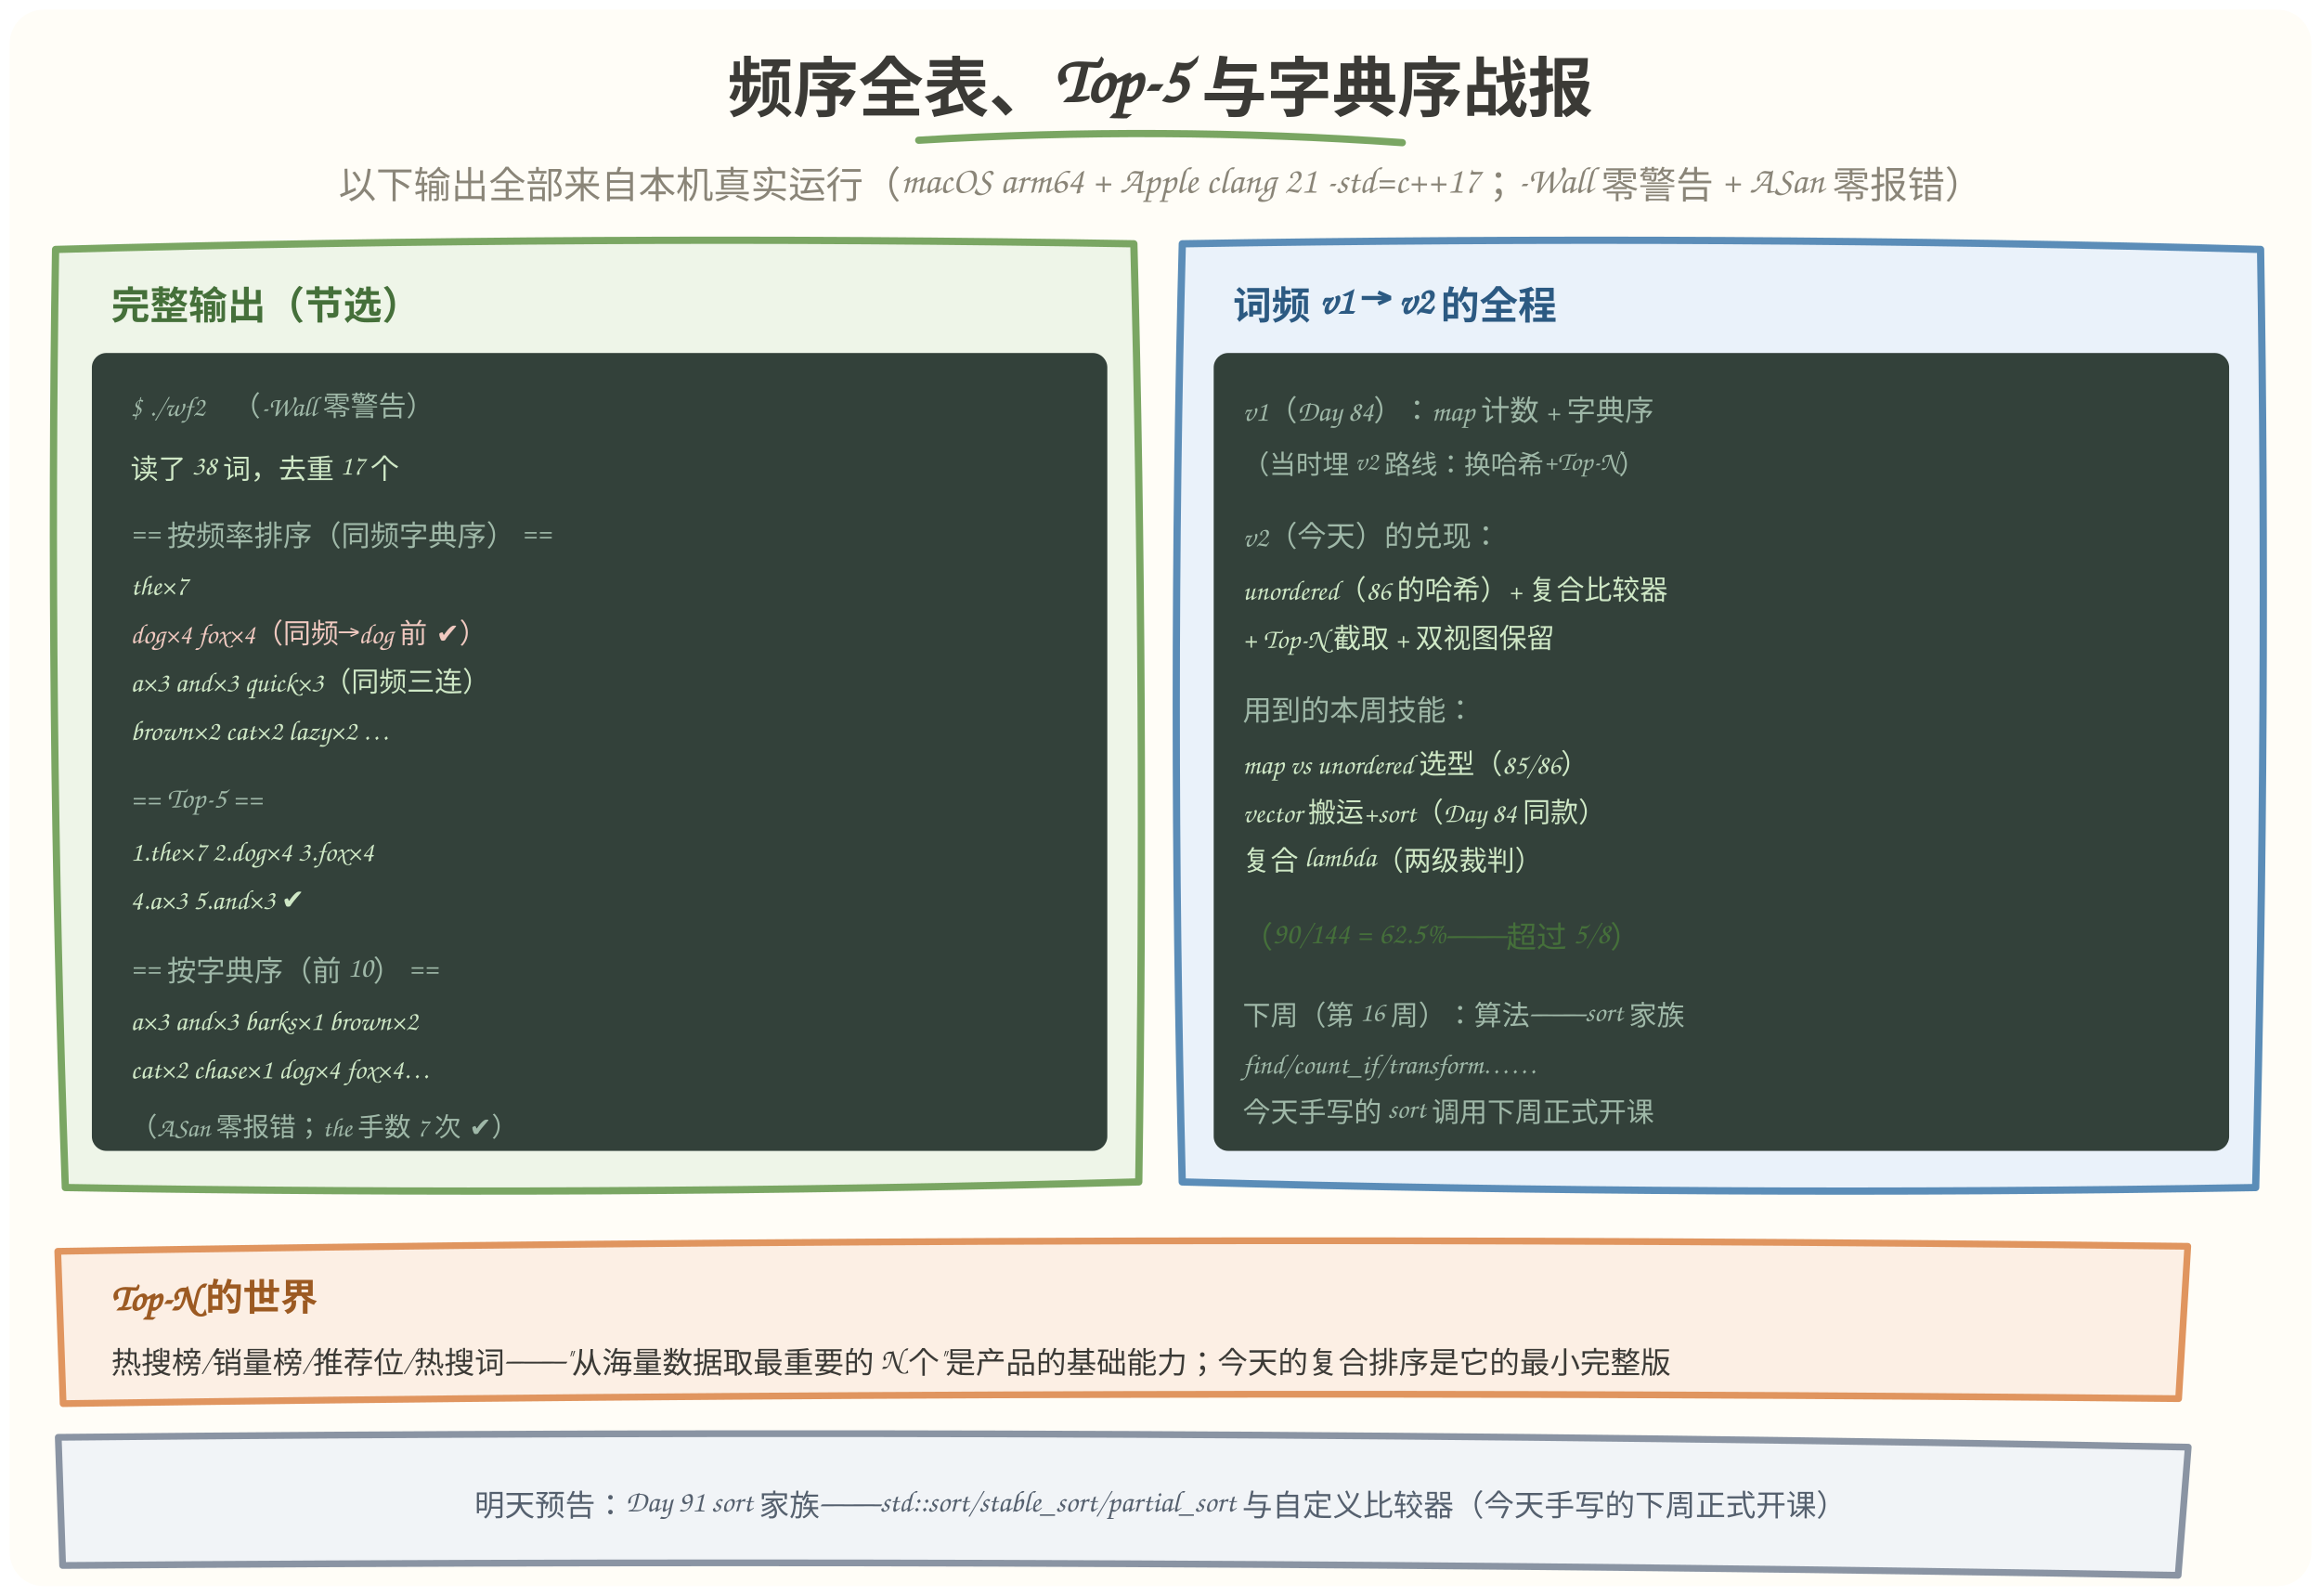
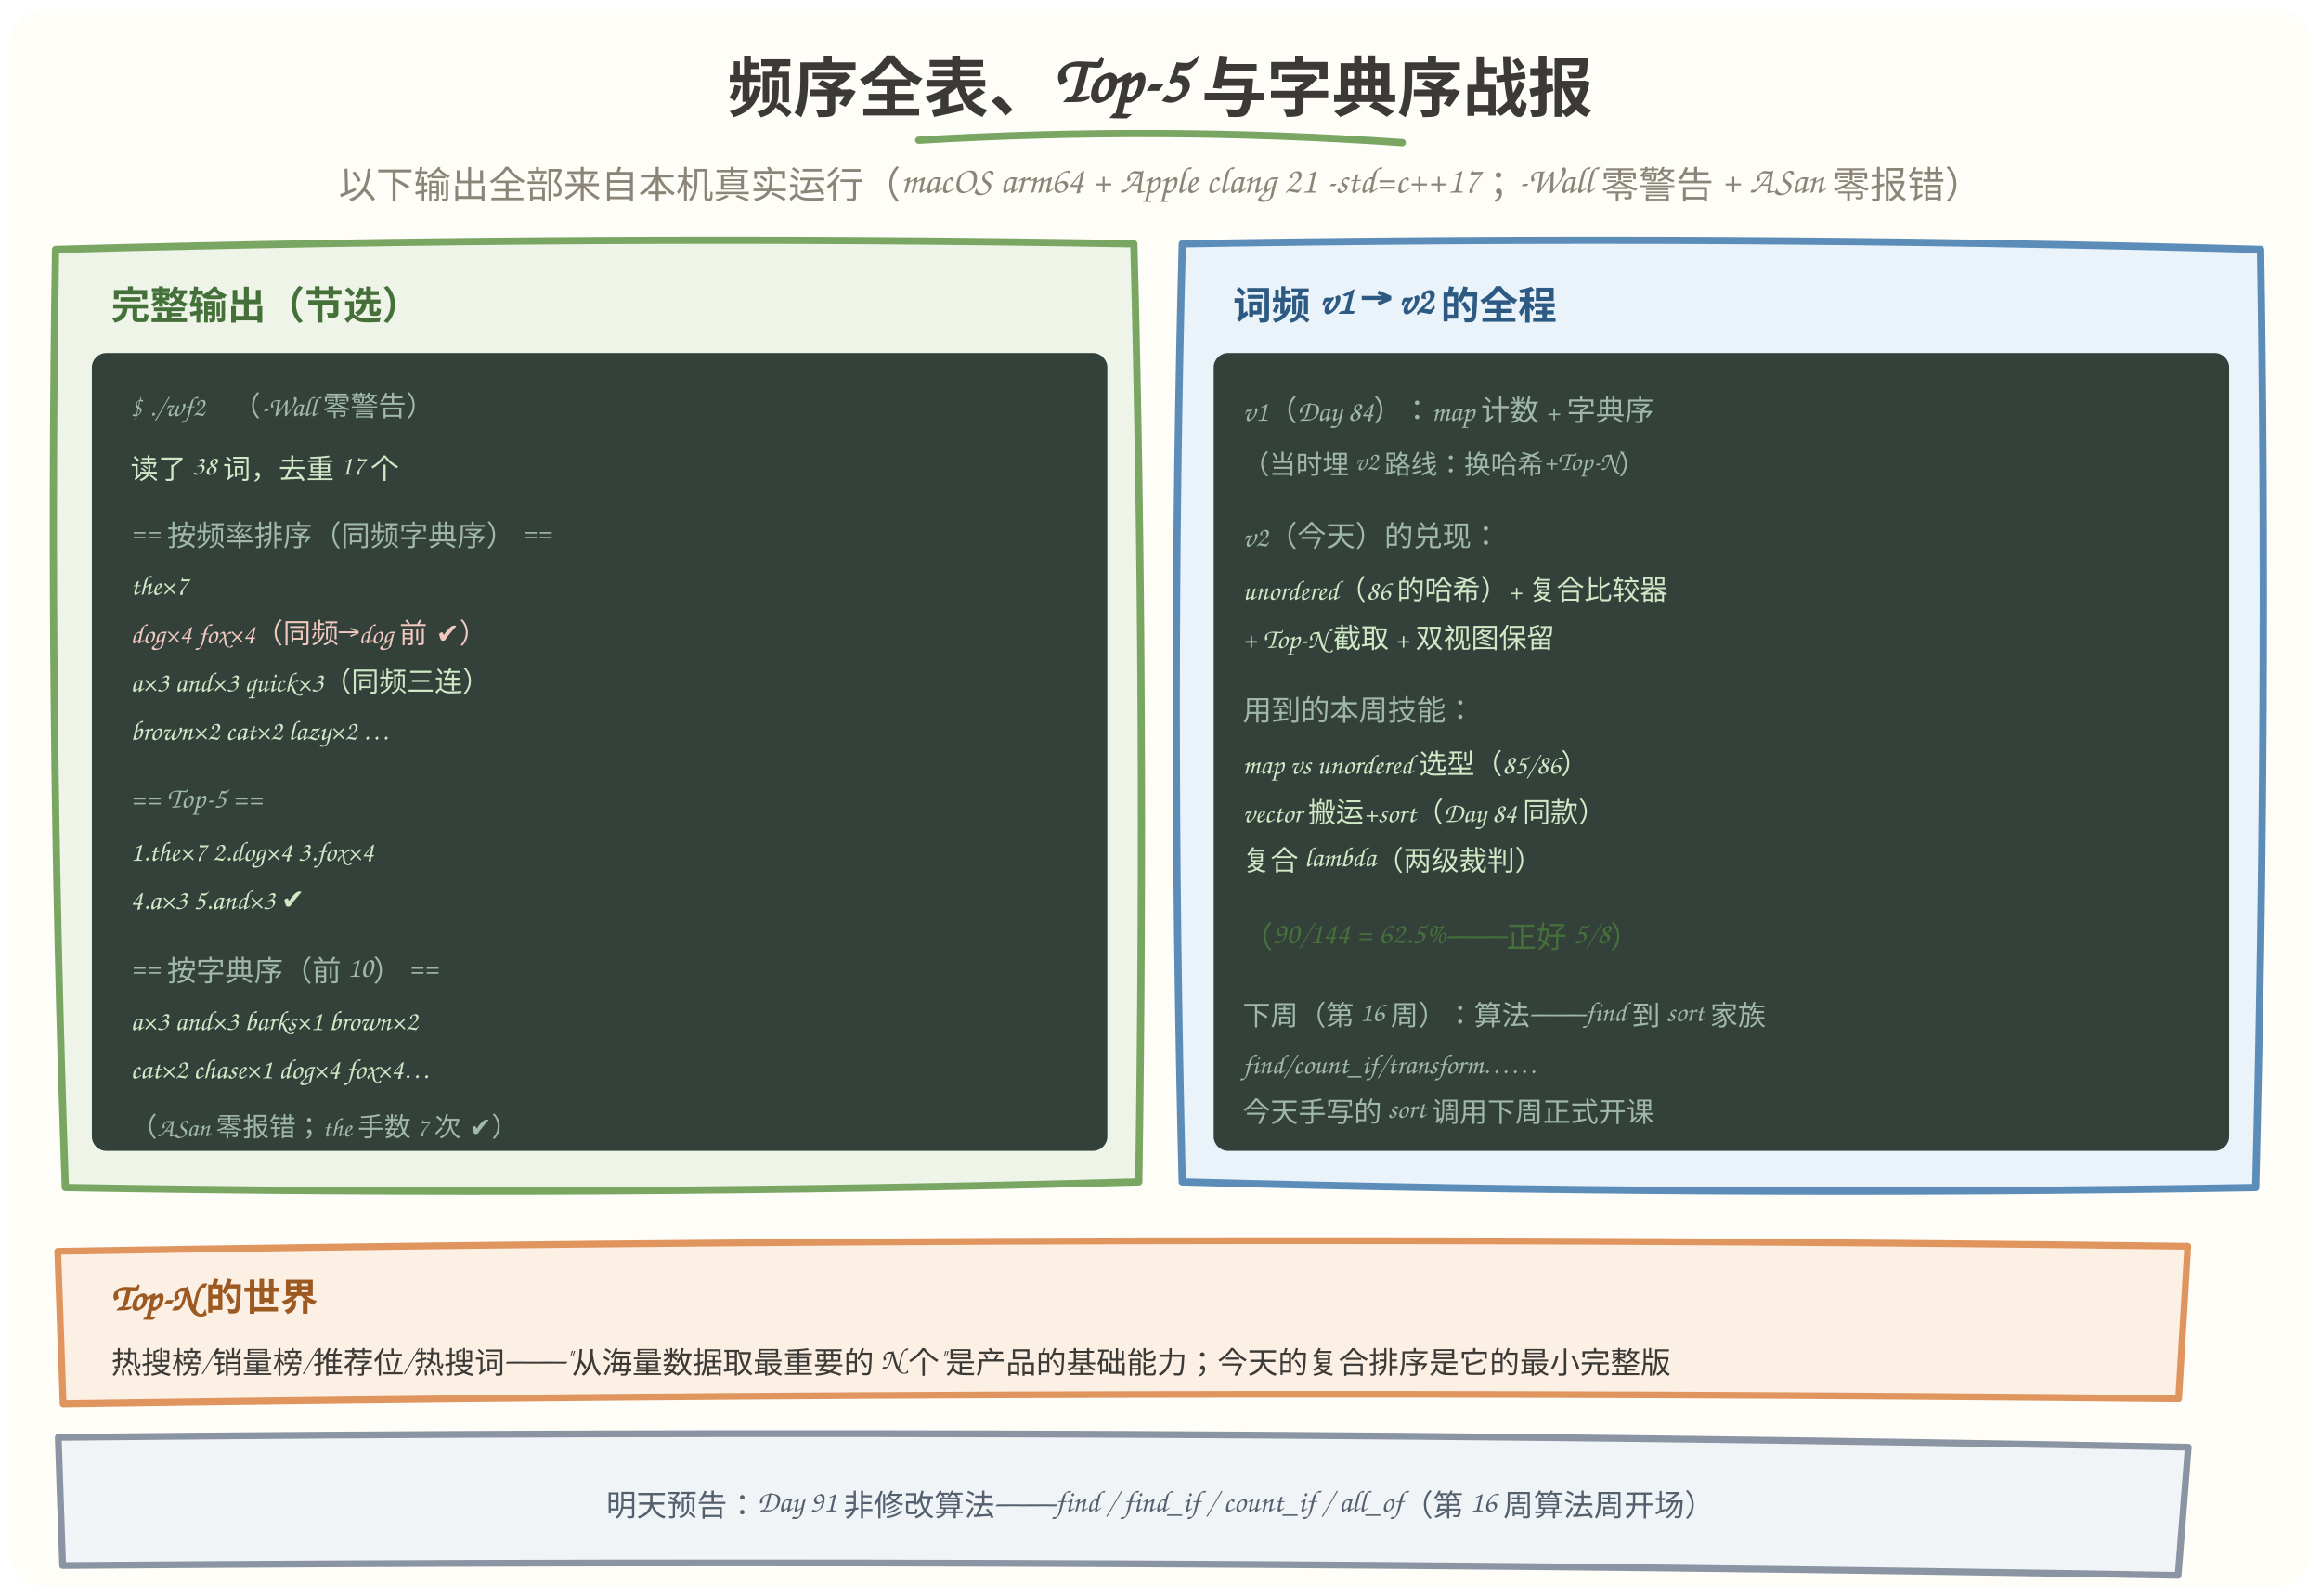
<svg xmlns="http://www.w3.org/2000/svg" viewBox="0 0 960 660" font-family="'Kaiti SC','KaiTi','Comic Sans MS',cursive">
  <rect x="4" y="4" width="952" height="652" rx="14" fill="#fffdf7" />
  <g stroke-linecap="round" stroke-linejoin="round">
    <text x="480" y="46" text-anchor="middle" font-size="27" font-weight="bold" fill="#3b3a36">频序全表、Top-5 与字典序战报</text>
    <path d="M 380,58 Q 480,52 580,59" fill="none" stroke="#7aa663" stroke-width="3" />
    <text x="480" y="82" text-anchor="middle" font-size="15.5" fill="#8a8578">以下输出全部来自本机真实运行（macOS arm64 + Apple clang 21 -std=c++17；-Wall 零警告 + ASan 零报错）</text>
    <path d="M 24,102 Q 248,97 470,102 Q 474,290 470,490 Q 248,495 26,490 Q 20,290 24,102 Z" fill="#eef5e8" stroke="#7aa663" stroke-width="3" transform="rotate(-0.3 247 296)" />
    <text x="46" y="132" font-size="16" font-weight="bold" fill="#45703a">完整输出（节选）</text>
    <rect x="38" y="146" width="420" height="330" rx="6" fill="#33413a" />
    <text x="54" y="172" font-size="11.5" fill="#9fb8a8">$ ./wf2　（-Wall 零警告）</text>
    <text x="54" y="198" font-size="11.5" fill="#cfe8c6">读了 38 词，去重 17 个</text>
    <text x="54" y="224" font-size="12" fill="#9fb8a8">== 按频率排序（同频字典序） ==</text>
    <text x="54" y="246" font-size="11.5" fill="#cfe8c6">the×7</text>
    <text x="54" y="266" font-size="11.5" fill="#f0c9c0">dog×4 fox×4（同频→dog 前 ✔）</text>
    <text x="54" y="286" font-size="11.5" fill="#cfe8c6">a×3 and×3 quick×3（同频三连）</text>
    <text x="54" y="306" font-size="11.5" fill="#cfe8c6">brown×2 cat×2 lazy×2 …</text>
    <text x="54" y="334" font-size="12" fill="#9fb8a8">== Top-5 ==</text>
    <text x="54" y="356" font-size="11.5" fill="#cfe8c6">1.the×7 2.dog×4 3.fox×4</text>
    <text x="54" y="376" font-size="11.5" fill="#cfe8c6">4.a×3 5.and×3 ✔</text>
    <text x="54" y="404" font-size="12" fill="#9fb8a8">== 按字典序（前 10） ==</text>
    <text x="54" y="426" font-size="11.5" fill="#cfe8c6">a×3 and×3 barks×1 brown×2</text>
    <text x="54" y="446" font-size="11.5" fill="#cfe8c6">cat×2 chase×1 dog×4 fox×4…</text>
    <text x="54" y="470" font-size="11" fill="#9fb8a8">（ASan 零报错；the 手数 7 次 ✔）</text>
    <path d="M 488,102 Q 712,97 934,102 Q 938,290 934,490 Q 712,495 490,490 Q 484,290 488,102 Z" fill="#eaf2fa" stroke="#5b8db8" stroke-width="3" transform="rotate(0.3 711 296)" />
    <text x="510" y="132" font-size="16" font-weight="bold" fill="#2c5a82">词频 v1 → v2 的全程</text>
    <rect x="502" y="146" width="420" height="330" rx="6" fill="#33413a" />
    <text x="514" y="174" font-size="12" fill="#9fb8a8">v1（Day 84）：map 计数 + 字典序</text>
    <text x="514" y="196" font-size="11" fill="#9fb8a8">（当时埋 v2 路线：换哈希+Top-N）</text>
    <text x="514" y="226" font-size="12" fill="#9fb8a8">v2（今天）的兑现：</text>
    <text x="514" y="248" font-size="11.5" fill="#cfe8c6">unordered（86 的哈希）+ 复合比较器</text>
    <text x="514" y="268" font-size="11.5" fill="#cfe8c6">　+ Top-N 截取 + 双视图保留</text>
    <text x="514" y="298" font-size="12" fill="#9fb8a8">用到的本周技能：</text>
    <text x="514" y="320" font-size="11.5" fill="#cfe8c6">map vs unordered 选型（85/86）</text>
    <text x="514" y="340" font-size="11.5" fill="#cfe8c6">vector 搬运+sort（Day 84 同款）</text>
    <text x="514" y="360" font-size="11.5" fill="#cfe8c6">复合 lambda（两级裁判）</text>
-     <text x="514" y="392" font-size="12.5" fill="#45703a">（90/144 = 62.5%——超过 5/8）</text>
-     <text x="514" y="424" font-size="11.5" fill="#9fb8a8">下周（第 16 周）：算法——sort 家族</text>
+     <text x="514" y="392" font-size="12.5" fill="#45703a">（90/144 = 62.5%——正好 5/8）</text>
+     <text x="514" y="424" font-size="11.5" fill="#9fb8a8">下周（第 16 周）：算法——find 到 sort 家族</text>
    <text x="514" y="444" font-size="11.5" fill="#9fb8a8">　find/count_if/transform……</text>
    <text x="514" y="464" font-size="11.5" fill="#9fb8a8">　今天手写的 sort 调用下周正式开课</text>
    <path d="M 24,516 Q 470,510 905,517 L 901,580 Q 470,574 26,579 Z" fill="#fcefe4" stroke="#e0955f" stroke-width="2.8" transform="rotate(-0.2 464 548)" />
    <text x="46" y="542" font-size="15.5" font-weight="bold" fill="#9c5a22">Top-N 的世界</text>
    <text x="46" y="568" font-size="12.5" fill="#3b3a36">热搜榜/销量榜/推荐位/热搜词——"从海量数据取最重要的 N 个"是产品的基础能力；今天的复合排序是它的最小完整版</text>
    <path d="M 24,596 Q 470,590 905,597 L 901,650 Q 470,644 26,649 Z" fill="#f1f4f7" stroke="#8a94a3" stroke-width="2.8" transform="rotate(0.2 464 623)" />
-     <text x="480" y="627" text-anchor="middle" font-size="12.5" fill="#55606e">明天预告：Day 91 sort 家族——std::sort/stable_sort/partial_sort 与自定义比较器（今天手写的下周正式开课）</text>
+     <text x="480" y="627" text-anchor="middle" font-size="12.5" fill="#55606e">明天预告：Day 91 非修改算法——find / find_if / count_if / all_of（第 16 周算法周开场）</text>
  </g>
</svg>
